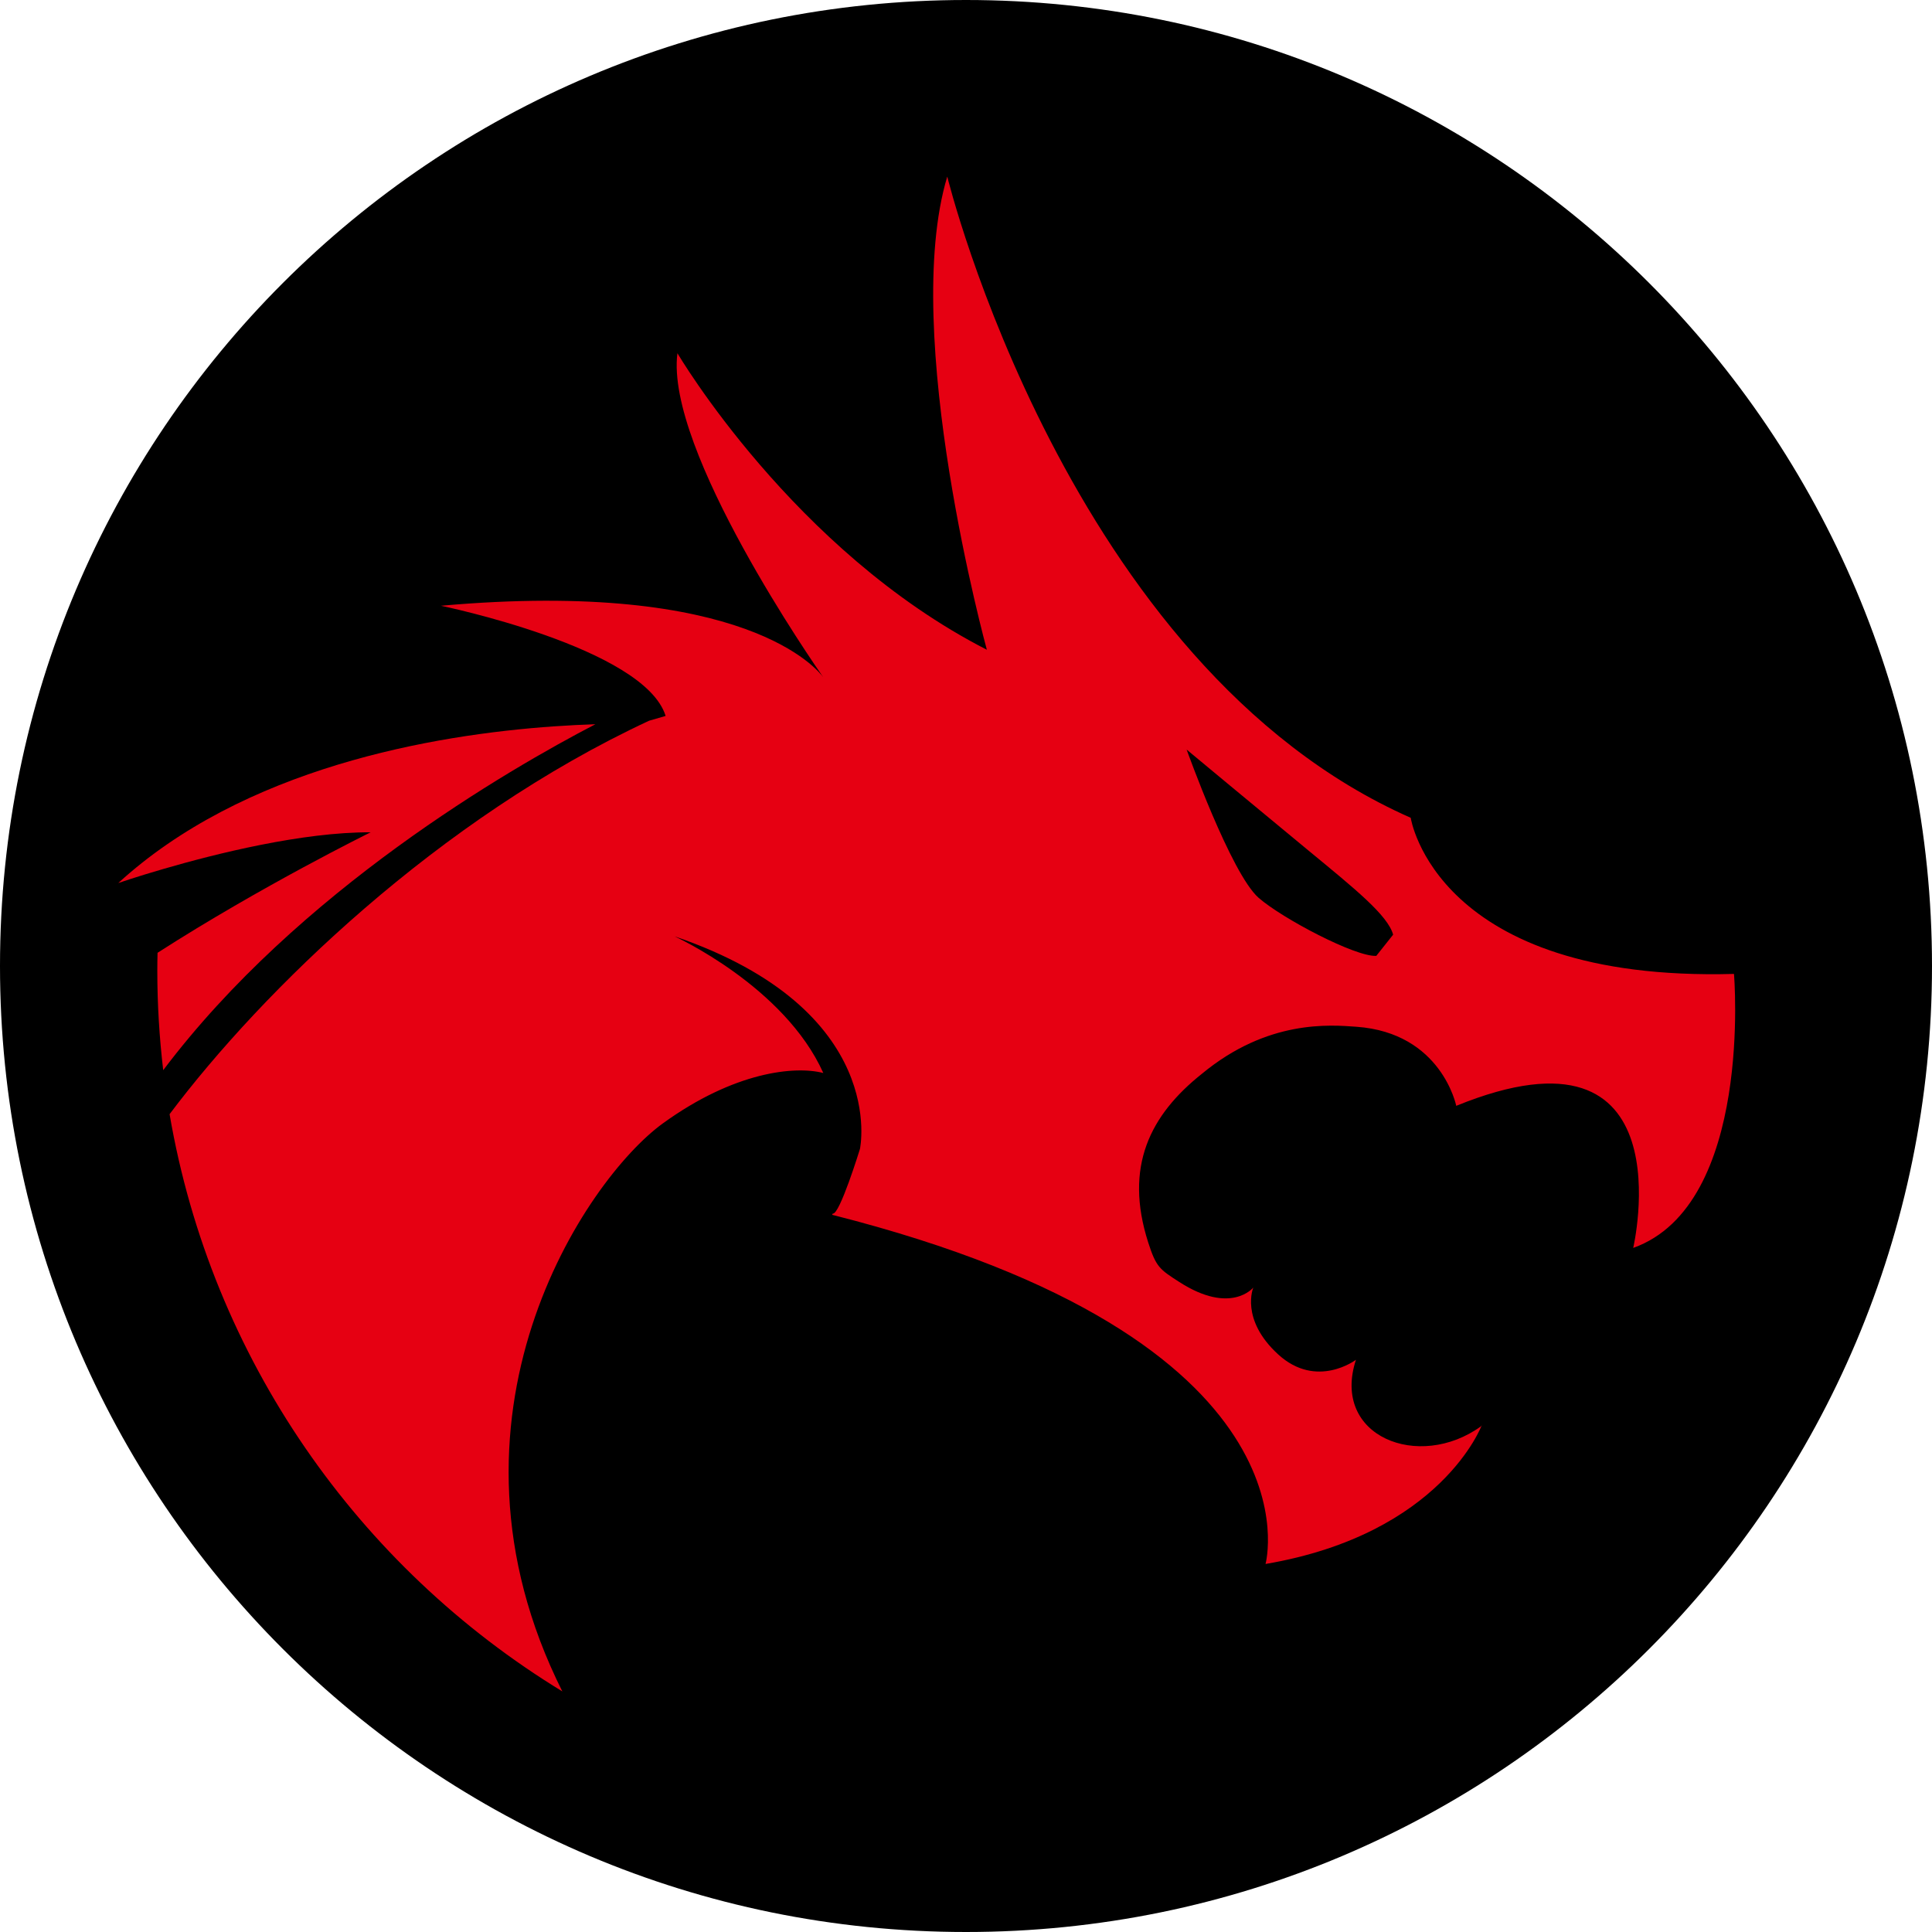
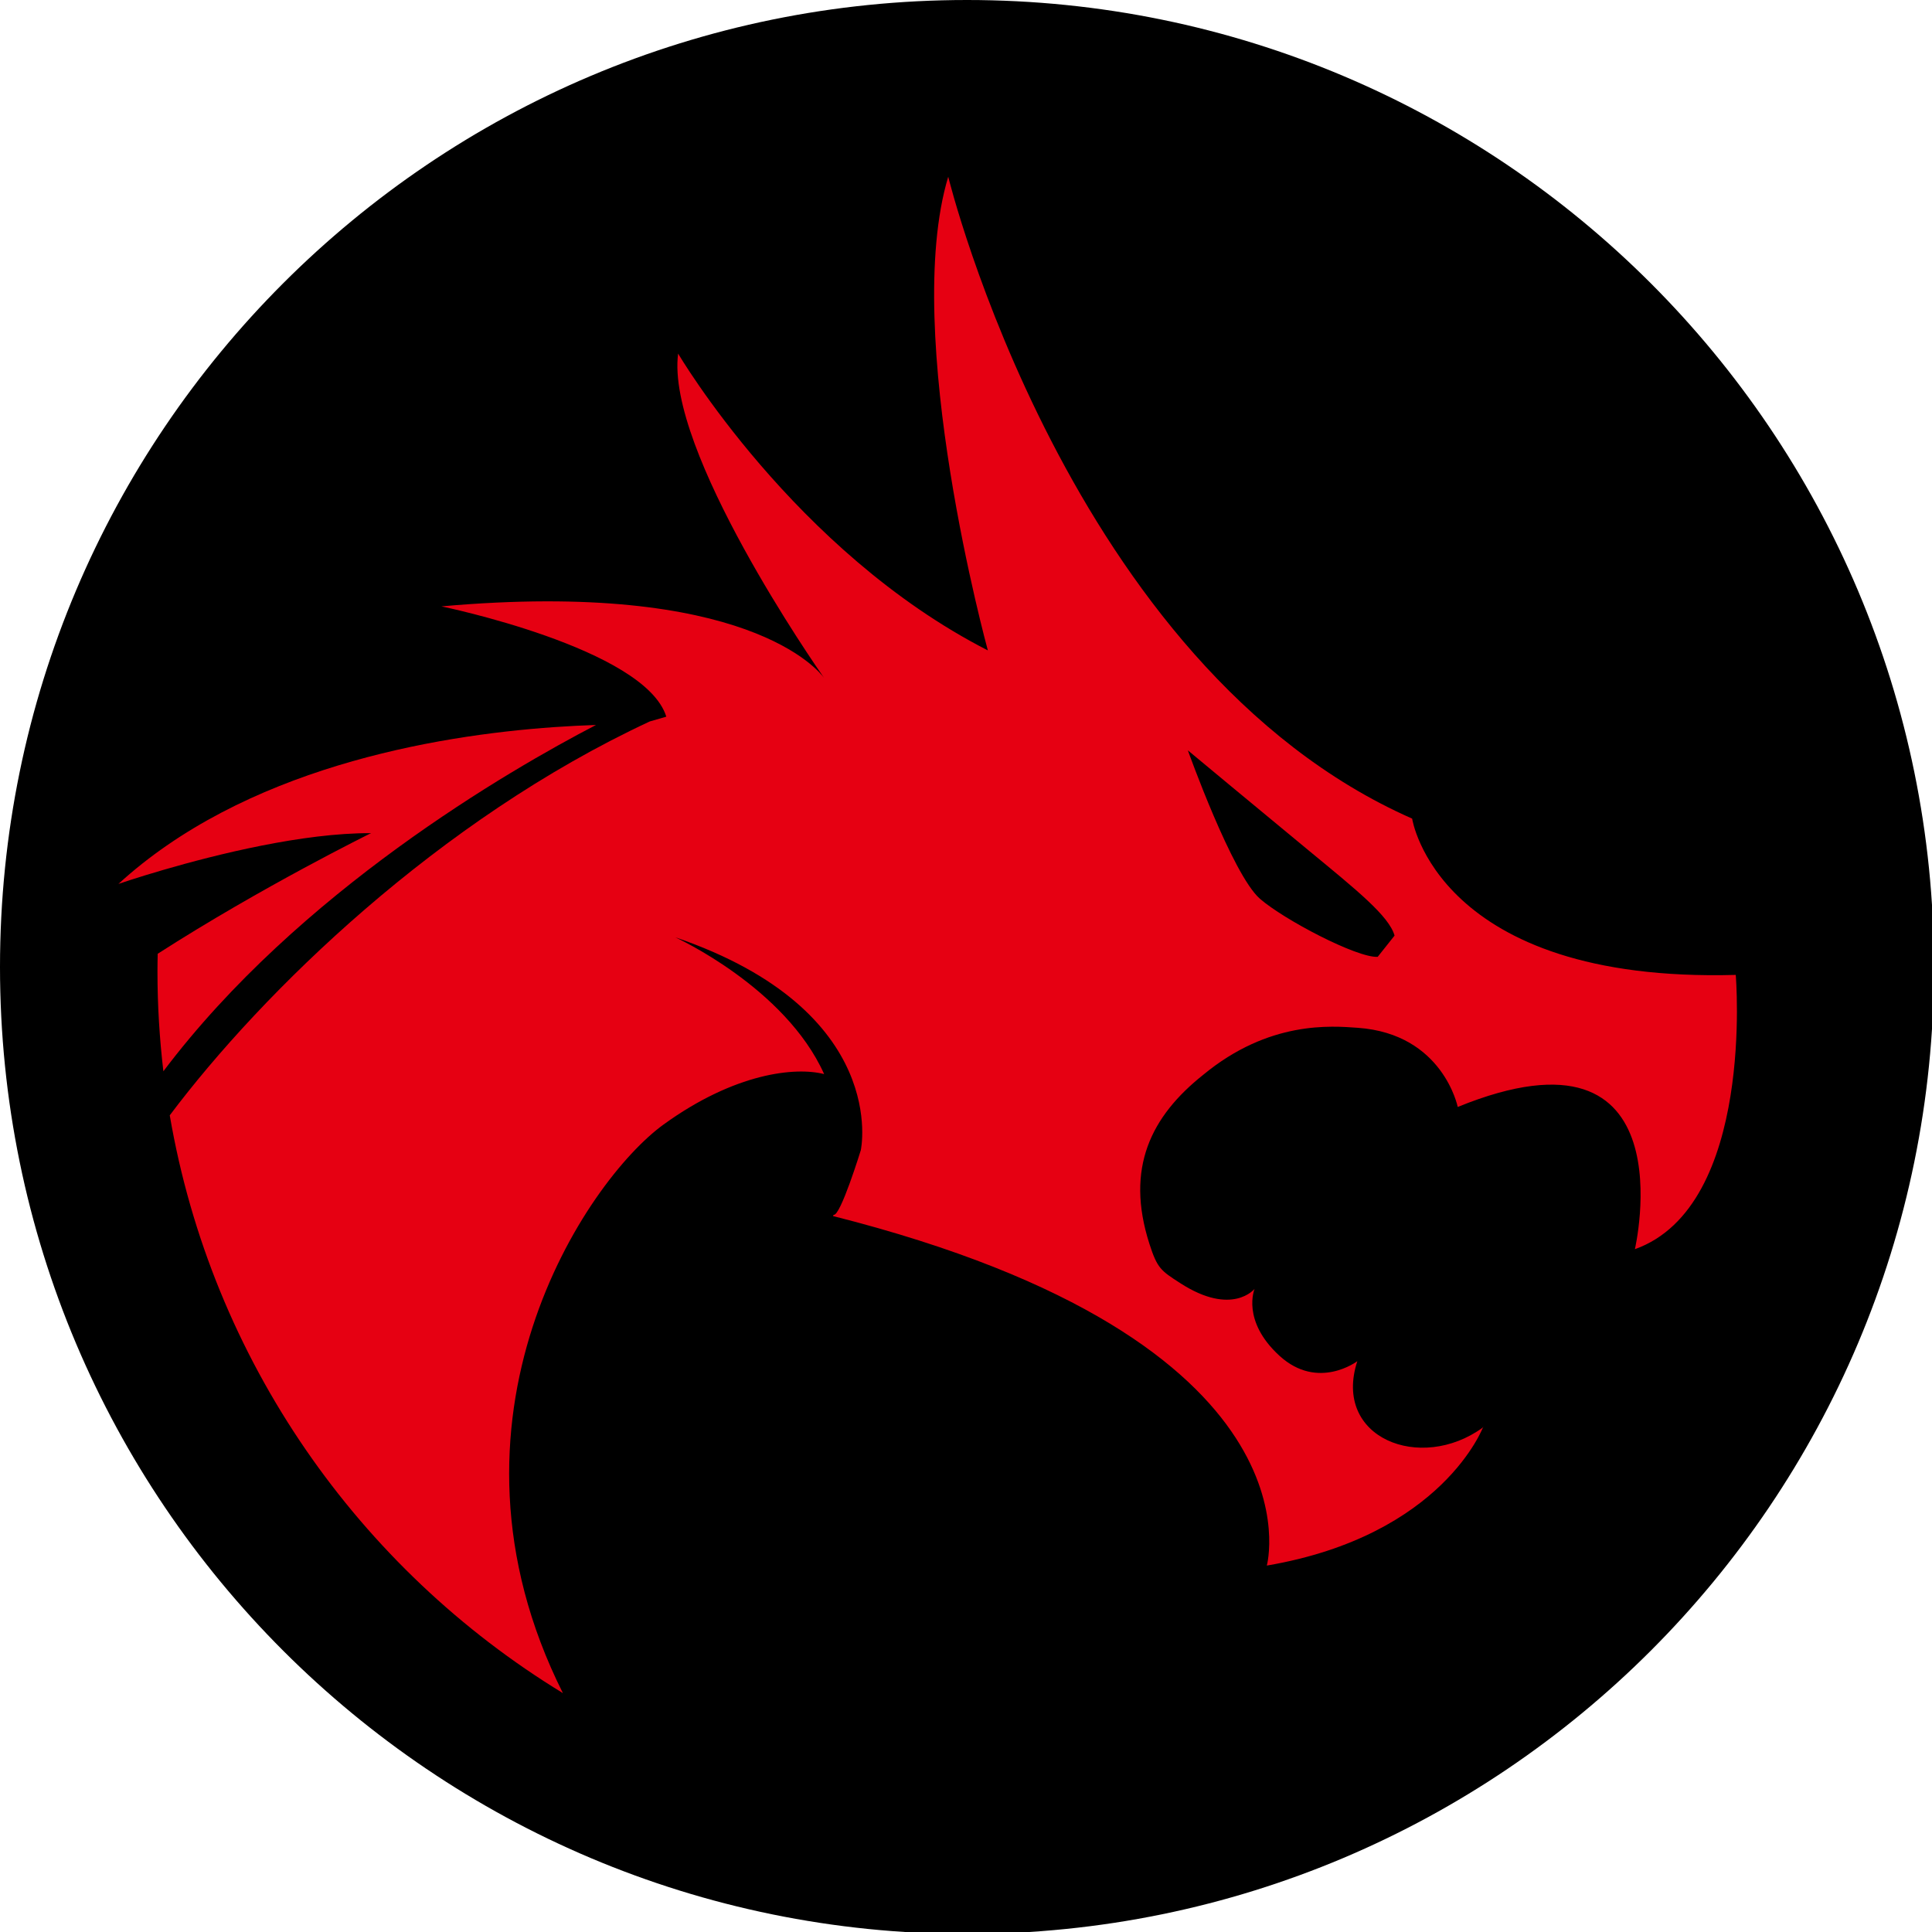
- <svg xmlns="http://www.w3.org/2000/svg" id="_레이어_2" viewBox="0 0 412.42 412.42">
+ <svg xmlns="http://www.w3.org/2000/svg" id="svg2" aria-hidden="true" role="img" width="72" height="72" viewBox="0 0 412 412">
  <defs>
    <style>.cls-1{fill:#e60012;}</style>
  </defs>
-   <g id="_레이어_1-2">
+   <g>
    <circle cx="206.21" cy="206.21" r="206.21" />
    <path d="M34.9,185.49c-.71,5.88-1.13,11.86-1.26,17.9,22.27-14.3,45.49-25.72,45.49-25.72-14.56-.07-33.13,4.59-44.23,7.82Z" />
    <g>
      <path class="cls-1" d="M127.11,154.6c-21.55,.7-61.54,5-91.52,25.69-3.61,2.49-7.07,5.22-10.34,8.21,0,0,3.78-1.31,9.64-3.01,11.1-3.23,29.67-7.89,44.23-7.82,0,0-23.22,11.42-45.49,25.72-.03,1.28-.05,2.55-.05,3.83,0,7.19,.44,14.27,1.26,21.23,28.85-38.28,73.71-64.21,92.26-73.85Z" />
      <path class="cls-1" d="M316.16,304.46c-13.24,9.59-32.06,2.21-26.71-14.19,0,0-8.39,6.35-16.59-1.14-8.2-7.49-5.32-14.28-5.32-14.28,0,0-4.76,5.93-15.82-1.2-4.18-2.69-4.92-3.16-6.61-8.41-5.2-16.2,.4-27.23,11.47-36.03,14.05-11.62,27.38-10.43,32.98-10.03,18.18,1.3,21.3,16.88,21.3,16.88,49.54-20.18,37.78,30.33,37.78,30.33,25.69-9.17,21.51-58.49,21.51-58.49-63.73,1.75-69.01-33.33-69.01-33.33h0c-73.34-32.35-98.93-136.88-98.93-136.88-10.09,33.49,8.45,101.01,8.45,101.01-41.28-21.1-66.05-63.3-66.05-63.3-2.69,20.6,29.6,66.99,31.13,69.18-1.05-1.46-16.46-21.08-81.61-15.27,0,0,43.43,8.91,47.96,23.52-1.19,.34-2.36,.68-3.53,1.02-45.03,20.97-82.6,57.7-102.36,83.99,8.94,52.17,40.31,96.68,83.84,123.22-29.33-58.5,4.94-109.29,21.47-121.26,15.22-11.02,28.12-12.32,34.24-10.75-8.32-18.53-31.75-29.17-31.75-29.17,45.98,15.71,39.57,45.39,39.57,45.39,0,0-4.35,14.14-5.8,13.79-.09,.17-.14,.26-.14,.26,105.64,26.71,92.52,74.54,92.52,74.54,37.61-6.42,46.18-29.67,46.18-29.67m-22.54-100.14c-4.43,.24-20.05-7.97-25.11-12.39-5.9-5.16-15.37-31.65-15.37-31.65,0,0,14.68,12.21,25.98,21.53,9.88,8.15,16.96,13.82,18.1,17.98l-3.6,4.53Z" />
    </g>
  </g>
</svg>
